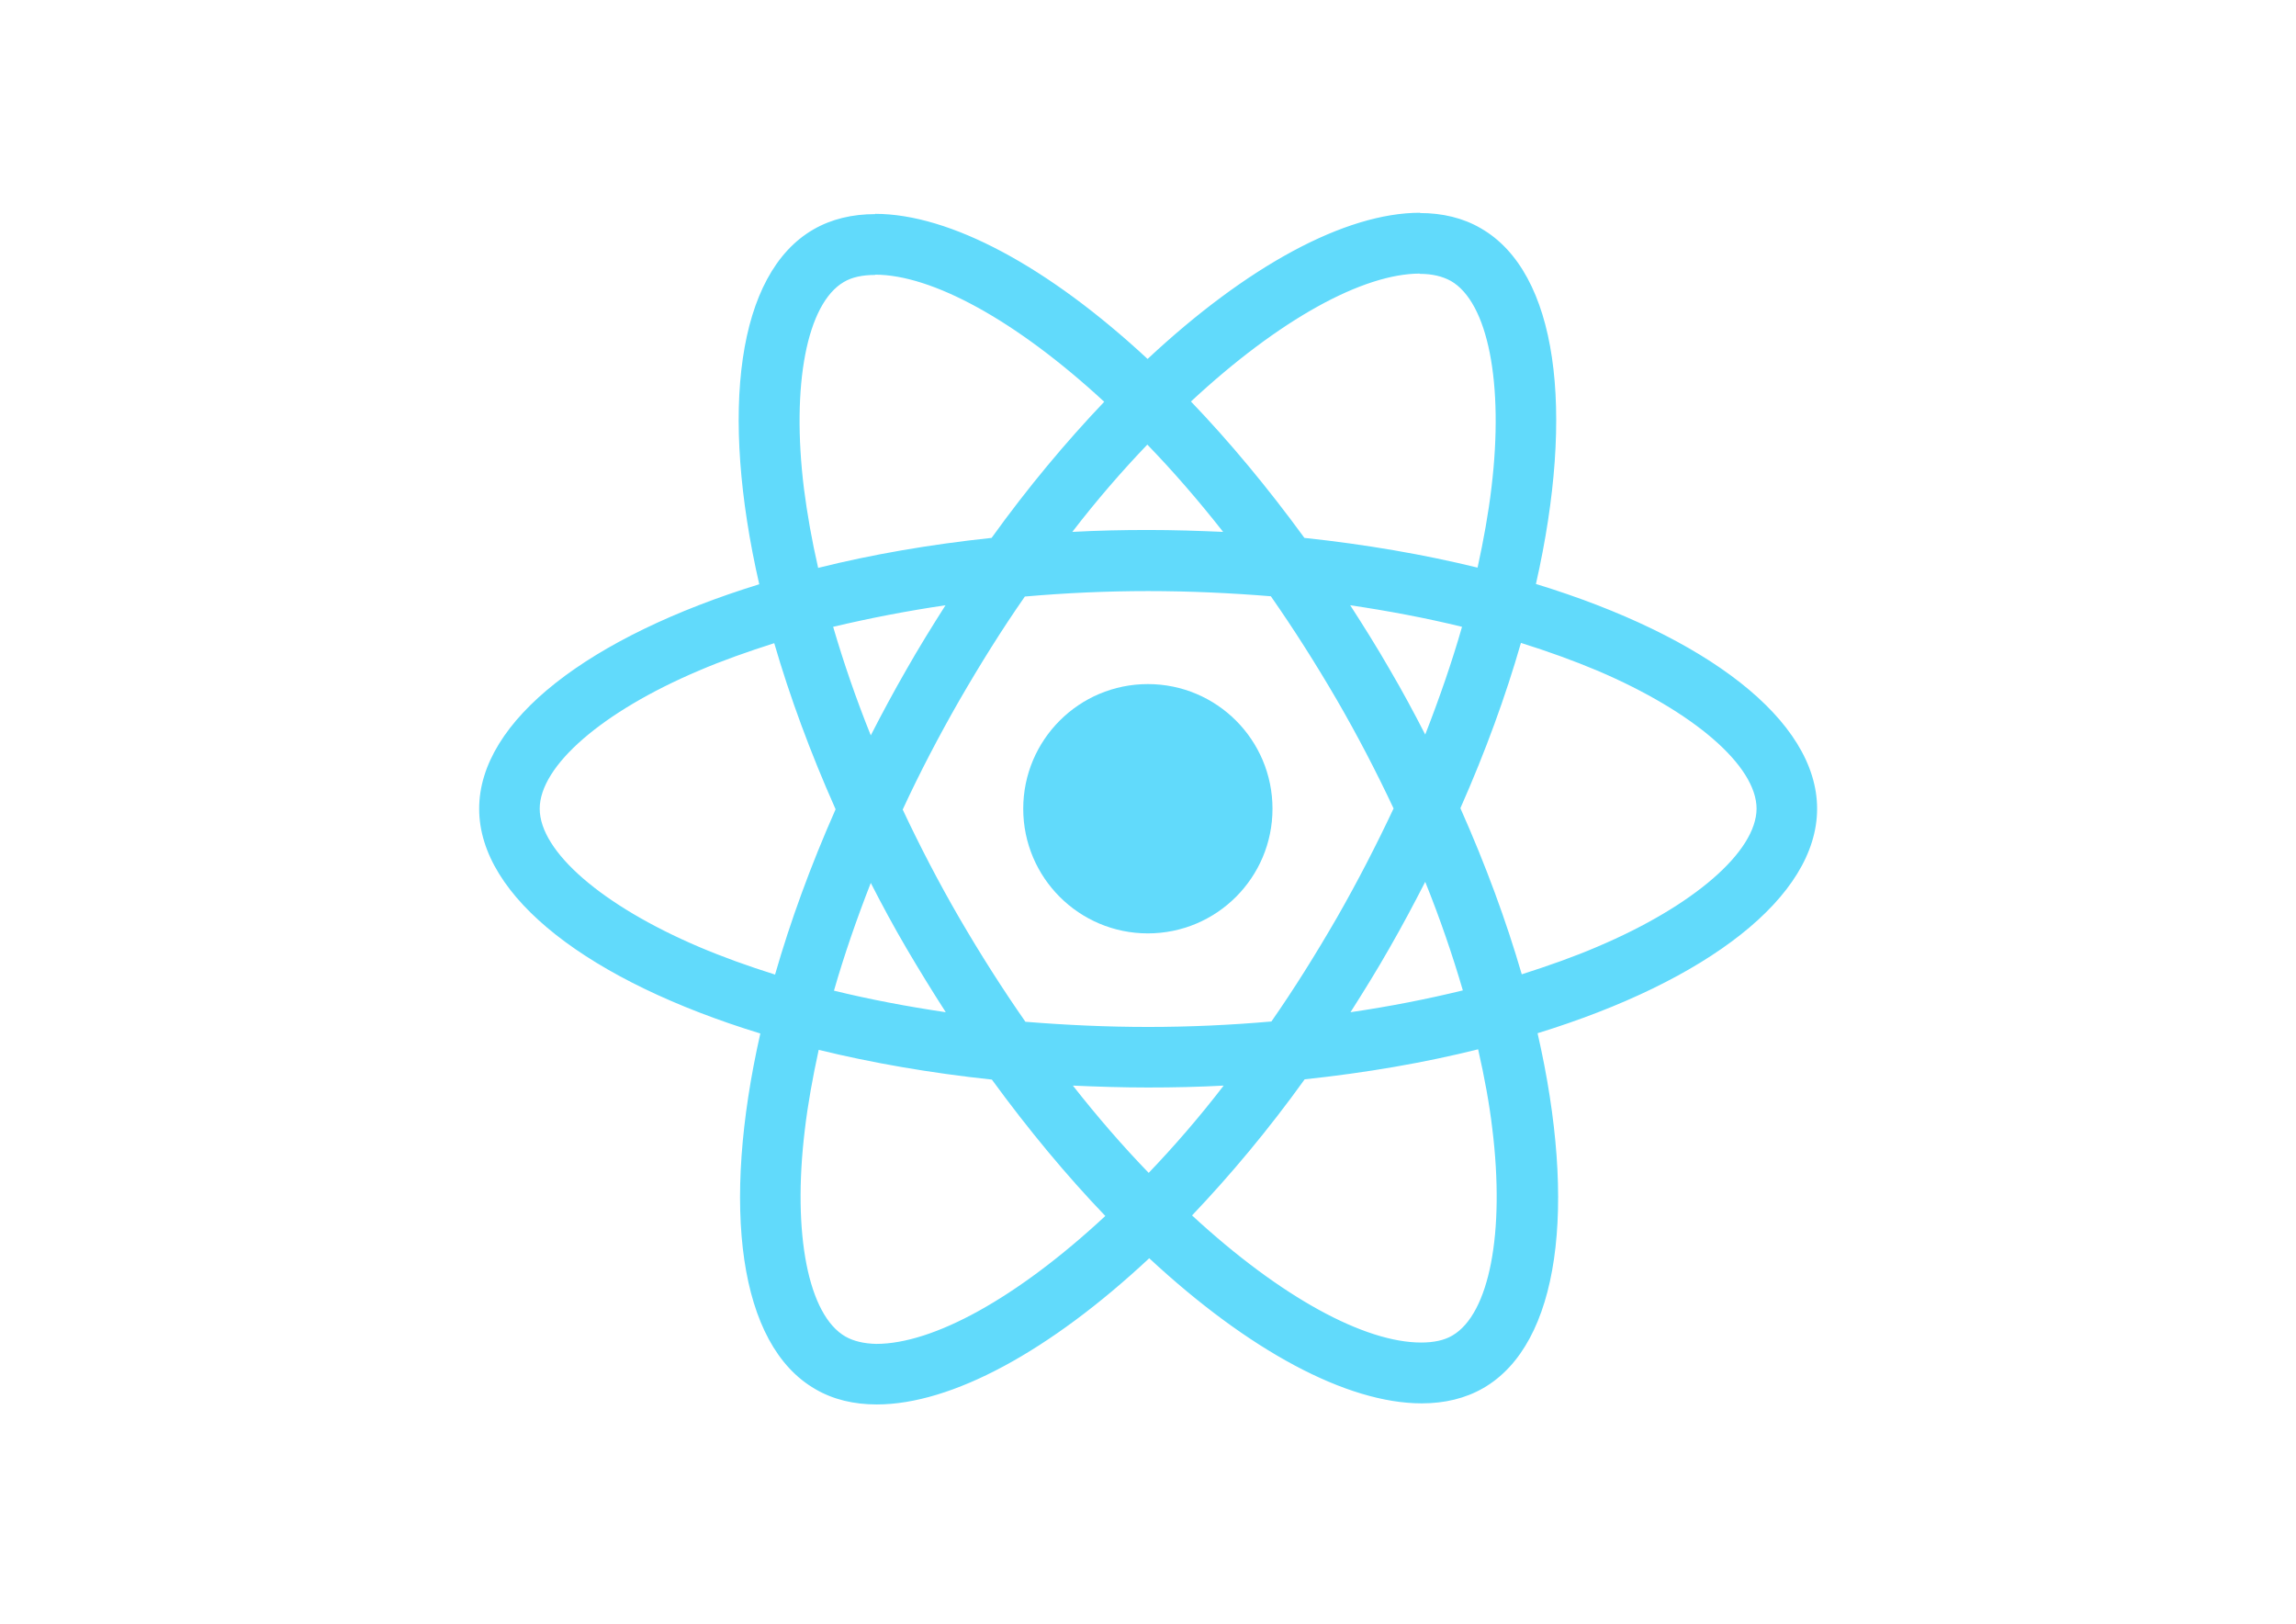
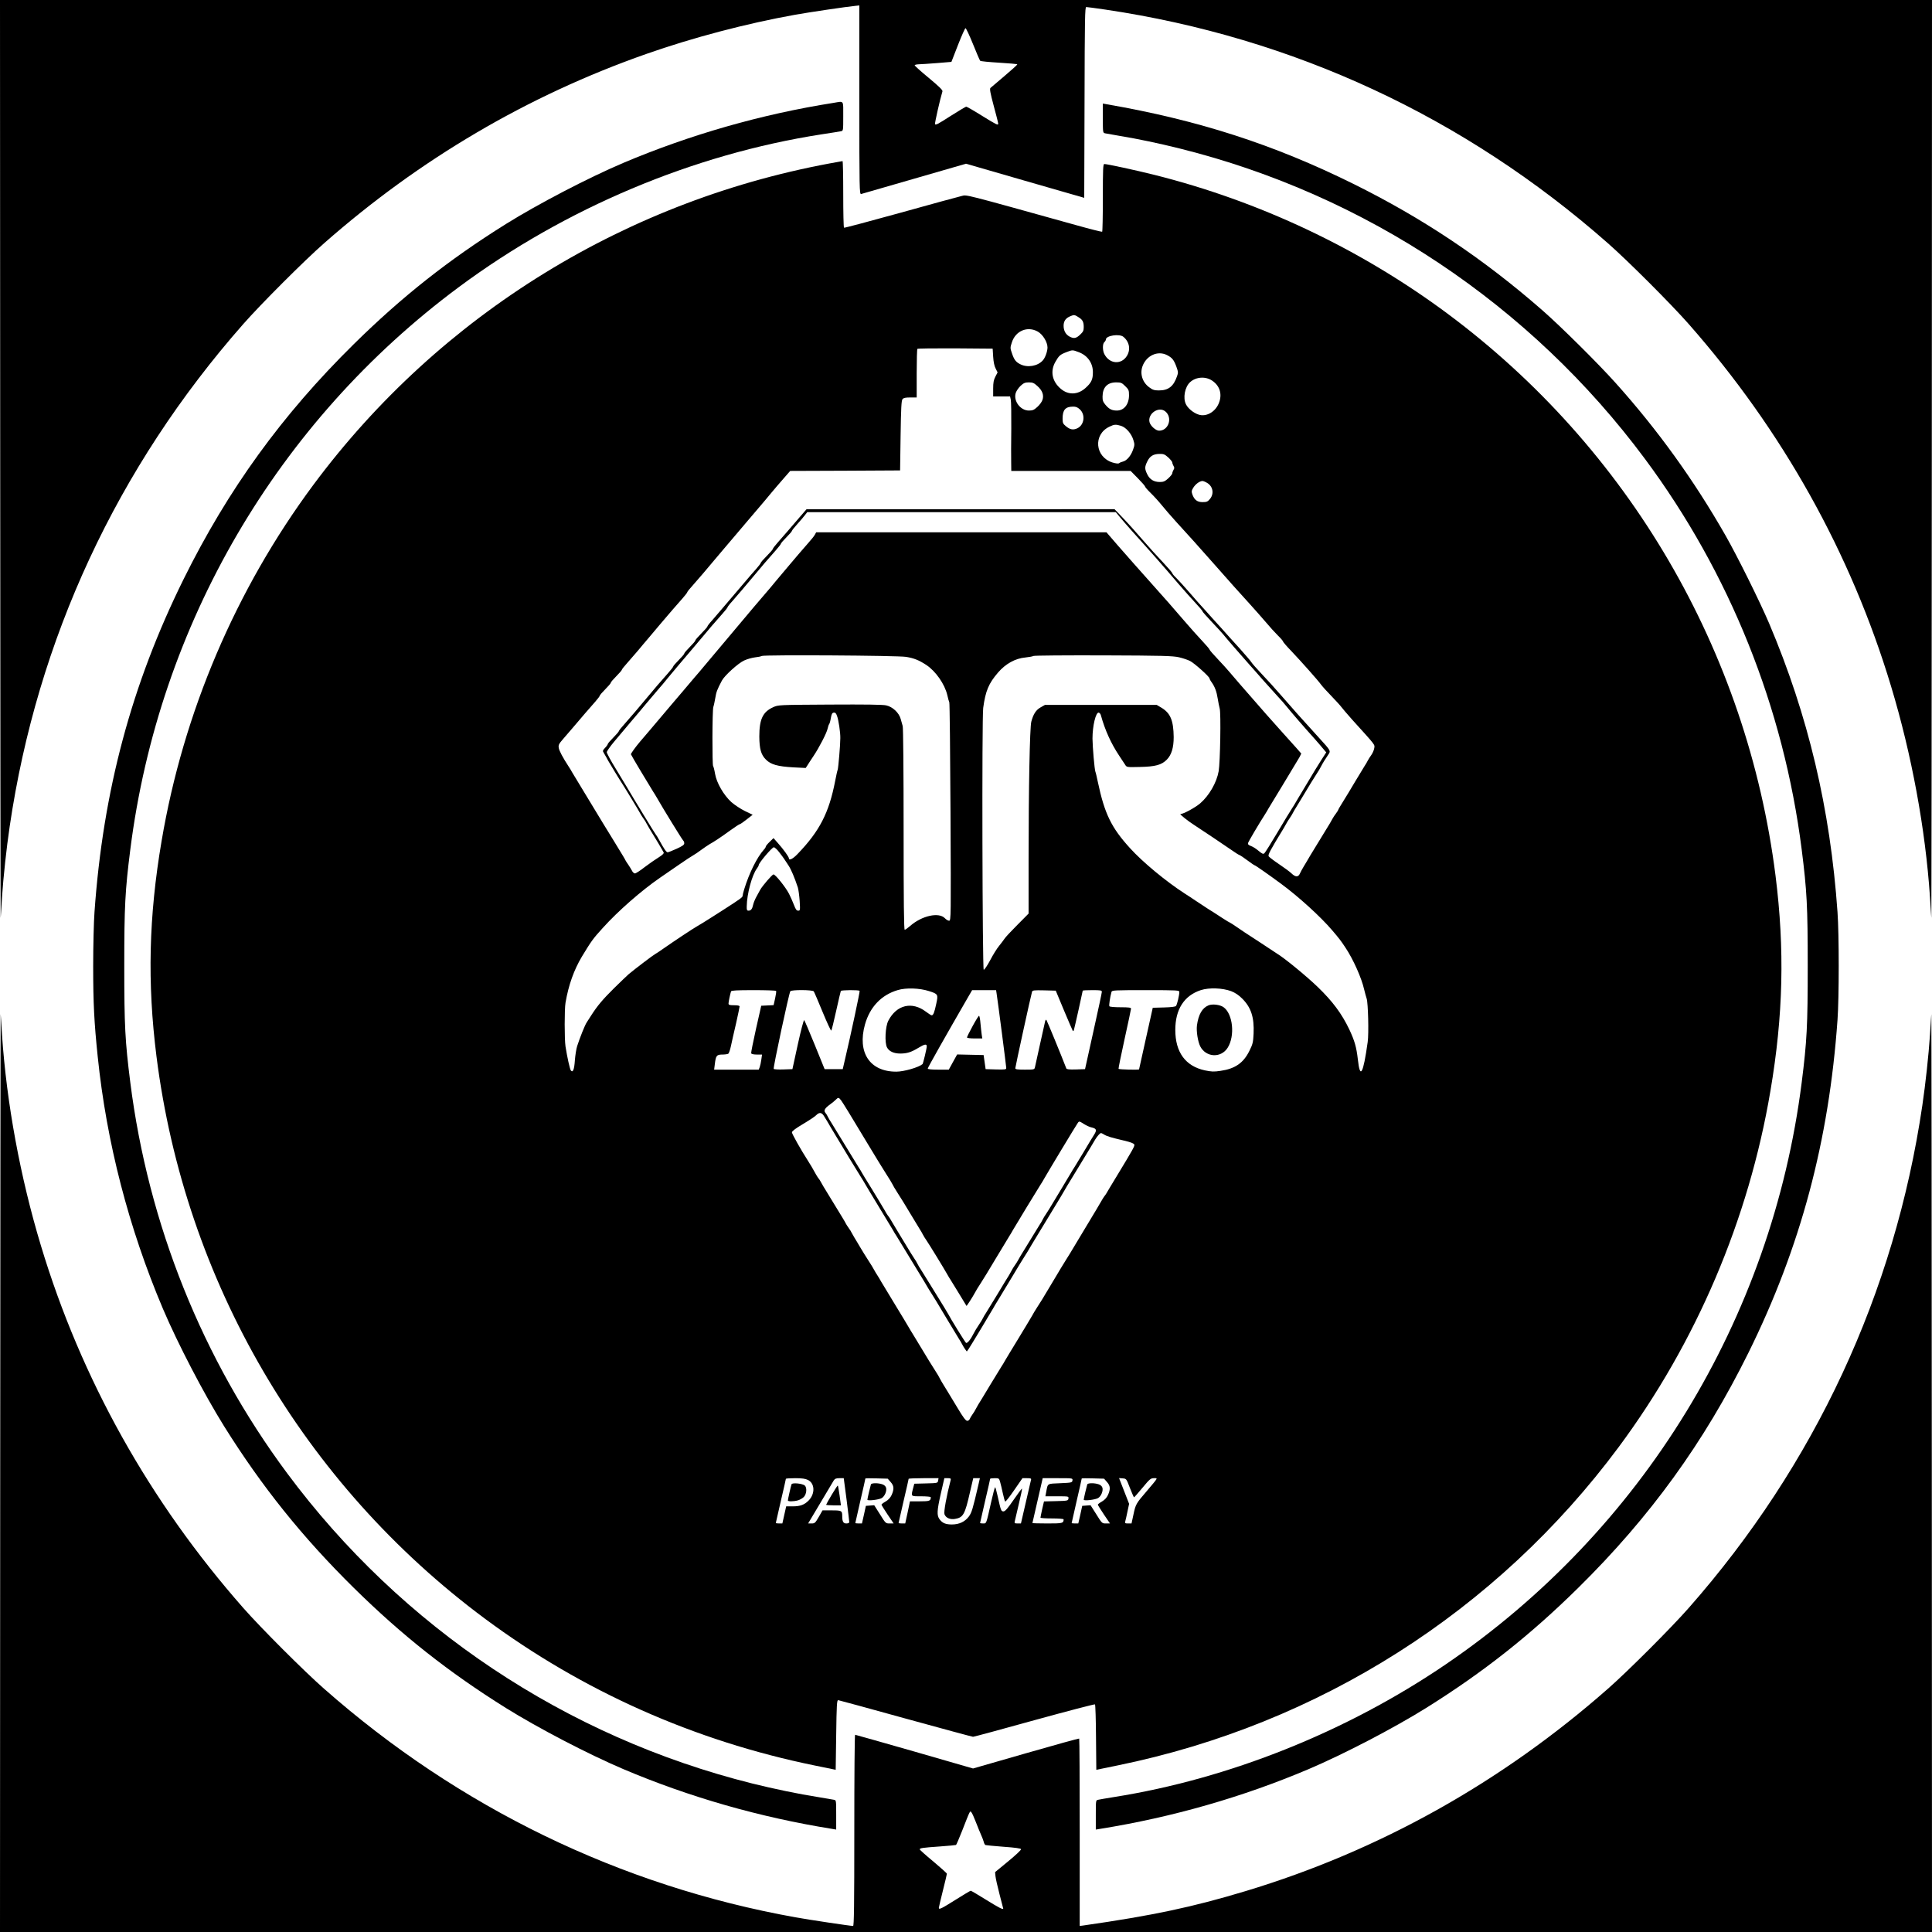
- <svg xmlns="http://www.w3.org/2000/svg" viewBox="0 0 841.9 595.3">
-   <g fill="#61DAFB">
-     <path d="M666.3 296.5c0-32.5-40.7-63.3-103.1-82.4 14.4-63.6 8-114.2-20.2-130.4-6.5-3.8-14.1-5.6-22.4-5.6v22.3c4.6 0 8.3.9 11.4 2.6 13.6 7.8 19.5 37.5 14.9 75.7-1.1 9.4-2.9 19.3-5.1 29.4-19.6-4.8-41-8.5-63.5-10.9-13.5-18.5-27.5-35.3-41.6-50 32.6-30.3 63.2-46.9 84-46.9V78c-27.5 0-63.5 19.6-99.9 53.6-36.4-33.8-72.4-53.2-99.9-53.2v22.3c20.7 0 51.4 16.5 84 46.6-14 14.7-28 31.4-41.3 49.9-22.6 2.4-44 6.1-63.6 11-2.3-10-4-19.7-5.2-29-4.7-38.2 1.1-67.9 14.6-75.8 3-1.8 6.9-2.6 11.5-2.6V78.5c-8.4 0-16 1.8-22.6 5.6-28.1 16.2-34.4 66.7-19.9 130.1-62.2 19.2-102.7 49.9-102.7 82.3 0 32.5 40.7 63.3 103.1 82.4-14.4 63.6-8 114.2 20.2 130.4 6.5 3.8 14.1 5.6 22.5 5.6 27.5 0 63.5-19.6 99.9-53.6 36.4 33.8 72.4 53.2 99.9 53.2 8.4 0 16-1.8 22.6-5.6 28.1-16.2 34.4-66.7 19.9-130.1 62-19.1 102.5-49.9 102.5-82.3zm-130.2-66.7c-3.7 12.9-8.3 26.2-13.5 39.5-4.1-8-8.4-16-13.1-24-4.6-8-9.5-15.8-14.4-23.4 14.2 2.1 27.9 4.7 41 7.9zm-45.8 106.5c-7.8 13.5-15.8 26.3-24.1 38.2-14.9 1.3-30 2-45.2 2-15.1 0-30.2-.7-45-1.9-8.3-11.9-16.4-24.6-24.2-38-7.6-13.1-14.5-26.4-20.8-39.8 6.2-13.4 13.2-26.8 20.7-39.9 7.8-13.5 15.8-26.3 24.1-38.2 14.9-1.3 30-2 45.2-2 15.1 0 30.2.7 45 1.9 8.3 11.9 16.4 24.6 24.2 38 7.6 13.1 14.5 26.4 20.8 39.8-6.3 13.4-13.2 26.8-20.7 39.9zm32.3-13c5.4 13.4 10 26.8 13.8 39.8-13.1 3.2-26.9 5.9-41.2 8 4.9-7.7 9.8-15.6 14.4-23.7 4.6-8 8.9-16.1 13-24.1zM421.2 430c-9.3-9.6-18.6-20.3-27.8-32 9 .4 18.2.7 27.5.7 9.4 0 18.7-.2 27.8-.7-9 11.7-18.3 22.4-27.5 32zm-74.4-58.9c-14.2-2.1-27.9-4.7-41-7.9 3.7-12.9 8.3-26.2 13.5-39.5 4.1 8 8.4 16 13.1 24 4.7 8 9.5 15.8 14.4 23.4zM420.7 163c9.3 9.6 18.6 20.3 27.8 32-9-.4-18.2-.7-27.5-.7-9.4 0-18.7.2-27.8.7 9-11.7 18.3-22.4 27.5-32zm-74 58.9c-4.9 7.7-9.8 15.6-14.4 23.7-4.6 8-8.9 16-13 24-5.4-13.4-10-26.8-13.8-39.8 13.1-3.1 26.9-5.8 41.2-7.9zm-90.5 125.2c-35.4-15.1-58.3-34.9-58.3-50.6 0-15.7 22.9-35.6 58.3-50.6 8.6-3.7 18-7 27.7-10.1 5.7 19.6 13.2 40 22.5 60.9-9.2 20.8-16.6 41.1-22.2 60.6-9.9-3.1-19.3-6.5-28-10.2zM310 490c-13.6-7.8-19.5-37.5-14.9-75.7 1.1-9.4 2.9-19.3 5.1-29.4 19.6 4.8 41 8.5 63.5 10.9 13.5 18.5 27.5 35.3 41.6 50-32.6 30.3-63.2 46.9-84 46.9-4.5-.1-8.3-1-11.3-2.7zm237.2-76.2c4.7 38.2-1.1 67.9-14.6 75.8-3 1.8-6.9 2.6-11.5 2.6-20.7 0-51.4-16.5-84-46.6 14-14.7 28-31.4 41.3-49.9 22.6-2.4 44-6.1 63.6-11 2.3 10.1 4.1 19.8 5.2 29.1zm38.5-66.7c-8.6 3.7-18 7-27.7 10.1-5.7-19.6-13.2-40-22.5-60.9 9.2-20.8 16.6-41.1 22.2-60.6 9.9 3.1 19.3 6.5 28.1 10.2 35.4 15.1 58.3 34.9 58.3 50.6-.1 15.7-23 35.6-58.4 50.6zM320.8 78.4z" />
-     <circle cx="420.9" cy="296.5" r="45.7" />
-     <path d="M520.5 78.1z" />
+ <svg xmlns="http://www.w3.org/2000/svg" version="1.0" width="1920pt" height="1920pt" viewBox="0 0 1920 1920" preserveAspectRatio="xMidYMid meet">
+   <g transform="translate(0,1920) scale(0.1,-0.1)" fill="#000000" stroke="none">
+     <path d="M2 14618 c1 -2521 3 -4563 5 -4538 1 25 7 117 13 205 14 205 44 484 76 700 274 1864 1068 3571 2322 4995 175 199 603 627 802 802 951 837 2024 1468 3203 1882 461 162 995 303 1482 390 129 23 510 80 598 88 l37 4 0 -939 c0 -890 1 -939 18 -935 9 3 248 72 530 153 l512 148 588 -170 587 -169 3 948 c2 842 4 948 17 948 9 0 93 -11 188 -25 1871 -277 3572 -1068 4997 -2323 199 -175 627 -603 802 -802 932 -1059 1612 -2275 2012 -3603 205 -680 340 -1413 386 -2092 6 -88 12 -180 13 -205 2 -25 4 2017 5 4538 l2 4582 -9600 0 -9600 0 2 -4582z m9667 4145 c35 -87 67 -162 72 -167 4 -5 89 -13 188 -19 100 -6 181 -13 181 -17 0 -4 -57 -56 -127 -115 -71 -60 -133 -113 -140 -119 -9 -9 -2 -49 32 -176 25 -91 45 -171 45 -179 0 -19 -15 -12 -170 84 -75 47 -142 85 -148 85 -5 0 -77 -43 -159 -95 -124 -80 -148 -92 -151 -77 -2 15 49 242 74 324 4 12 -33 48 -135 133 -78 64 -141 121 -141 126 0 5 17 9 38 10 20 0 102 6 182 12 l145 12 65 167 c36 92 70 168 75 168 6 0 39 -71 74 -157z" />
+     <path d="M8285 18178 c-718 -113 -1429 -317 -2091 -597 -350 -149 -845 -407 -1166 -607 -568 -355 -1032 -721 -1512 -1194 -715 -705 -1250 -1444 -1691 -2335 -518 -1047 -801 -2105 -886 -3310 -7 -93 -13 -334 -13 -535 0 -375 10 -561 45 -900 88 -854 308 -1703 648 -2506 149 -350 407 -845 607 -1166 376 -602 779 -1104 1290 -1608 480 -473 944 -839 1512 -1194 321 -200 816 -458 1166 -607 658 -279 1357 -479 2074 -594 l42 -7 0 146 c0 143 0 146 -22 150 -13 3 -84 15 -158 27 -188 29 -442 82 -655 135 -1850 462 -3485 1553 -4622 3084 -843 1135 -1379 2472 -1558 3882 -52 412 -60 563 -60 1158 0 595 8 746 60 1158 283 2234 1460 4249 3265 5589 1056 784 2328 1320 3605 1518 94 14 180 28 193 31 22 4 22 7 22 149 0 164 10 150 -95 133z" />
+     <path d="M10960 18026 c0 -143 0 -146 23 -151 12 -2 78 -14 147 -26 177 -29 386 -73 595 -125 1849 -461 3485 -1553 4622 -3084 843 -1135 1379 -2472 1558 -3882 52 -412 60 -563 60 -1158 0 -595 -8 -746 -60 -1158 -298 -2350 -1586 -4455 -3540 -5784 -984 -669 -2151 -1136 -3295 -1317 -74 -12 -145 -24 -157 -27 -23 -4 -23 -7 -23 -150 l0 -146 43 7 c716 115 1415 315 2073 594 350 149 845 407 1166 607 568 355 1032 721 1512 1194 715 705 1250 1444 1691 2335 518 1047 801 2105 886 3310 16 219 16 851 0 1070 -72 1029 -292 1956 -680 2871 -95 222 -315 666 -435 876 -313 548 -672 1046 -1091 1513 -170 190 -549 566 -729 723 -586 512 -1187 914 -1881 1257 -789 390 -1536 631 -2447 789 l-38 7 0 -145z" />
+     <path d="M8340 17593 c-2097 -365 -3964 -1513 -5227 -3213 -770 -1038 -1291 -2260 -1507 -3537 -128 -752 -143 -1410 -51 -2141 283 -2234 1460 -4249 3265 -5589 969 -719 2081 -1214 3275 -1458 l210 -43 5 347 c4 299 7 346 20 345 8 -1 310 -83 670 -183 360 -99 662 -181 670 -181 9 0 283 74 610 165 327 90 598 161 602 157 4 -4 9 -152 10 -329 l3 -321 210 43 c2003 409 3768 1530 4982 3165 770 1038 1291 2260 1507 3537 128 752 143 1410 51 2141 -283 2234 -1460 4249 -3265 5589 -867 643 -1866 1115 -2915 1377 -180 45 -463 106 -490 106 -13 0 -15 -48 -15 -334 0 -184 -3 -337 -7 -339 -5 -2 -118 26 -253 64 -1150 320 -1088 304 -1144 291 -28 -6 -301 -81 -606 -166 -305 -84 -558 -152 -562 -149 -5 2 -8 152 -8 334 0 181 -3 328 -7 328 -5 -1 -19 -4 -33 -6z m2376 -1544 c43 -26 54 -47 54 -100 0 -35 -6 -47 -36 -75 -39 -37 -61 -41 -103 -20 -40 21 -61 59 -61 109 0 47 22 77 70 96 35 14 39 13 76 -10z m-403 -144 c51 -29 97 -105 97 -159 -1 -40 -23 -102 -47 -128 -51 -57 -152 -74 -223 -38 -46 23 -62 45 -85 114 -16 45 -16 53 0 101 36 117 155 167 258 110z m852 -53 c59 -49 73 -126 34 -189 -56 -90 -173 -81 -224 18 -19 37 -19 103 0 119 8 7 15 19 15 26 0 39 136 60 175 26z m-1295 -197 c3 -52 12 -94 25 -118 l19 -38 -22 -42 c-17 -33 -22 -59 -22 -119 l0 -78 84 0 84 0 7 -32 c4 -17 6 -146 5 -287 -2 -141 -2 -293 -1 -338 l1 -83 593 0 593 0 72 -73 c39 -40 72 -77 72 -83 0 -5 25 -34 56 -64 31 -30 80 -84 109 -120 29 -36 93 -110 143 -165 50 -55 130 -143 177 -195 47 -52 137 -153 200 -225 140 -159 259 -293 362 -405 43 -47 110 -124 150 -170 39 -47 94 -107 122 -135 28 -27 51 -54 51 -59 0 -5 37 -49 83 -96 103 -109 265 -291 295 -333 13 -18 60 -70 106 -117 45 -47 89 -95 97 -107 8 -11 56 -68 107 -125 239 -264 225 -246 219 -284 -3 -20 -17 -50 -29 -67 -13 -18 -29 -43 -36 -57 -7 -14 -20 -37 -30 -51 -9 -15 -50 -82 -91 -150 -40 -68 -95 -159 -122 -202 -27 -43 -49 -80 -49 -84 0 -3 -10 -20 -23 -37 -13 -17 -27 -38 -31 -46 -9 -18 -29 -53 -126 -210 -98 -160 -117 -191 -130 -215 -6 -11 -22 -38 -36 -60 -13 -22 -30 -52 -36 -67 -16 -36 -44 -36 -83 2 -16 16 -72 57 -124 92 -52 35 -98 70 -103 78 -9 14 13 57 149 279 12 20 25 43 29 51 4 8 17 29 28 45 12 17 27 41 34 55 7 14 20 37 30 52 9 14 50 82 91 150 40 67 85 141 100 163 37 57 49 77 63 105 14 28 41 70 70 113 24 35 23 37 -94 165 -193 212 -256 283 -368 412 -63 73 -155 174 -204 225 -49 52 -94 103 -100 114 -6 11 -57 70 -113 133 -57 62 -142 157 -190 211 -49 53 -120 132 -158 175 -39 42 -110 122 -157 177 -48 55 -105 118 -127 140 -23 21 -41 44 -41 49 0 5 -42 54 -92 107 -51 53 -140 152 -198 219 -58 67 -145 165 -194 216 l-90 94 -1530 -1 -1531 0 -65 -75 c-36 -41 -91 -105 -122 -142 -32 -37 -78 -90 -103 -118 -25 -28 -45 -55 -45 -60 0 -5 -27 -36 -60 -69 -33 -33 -60 -64 -60 -69 0 -5 -21 -33 -47 -62 -27 -30 -73 -83 -103 -119 -30 -36 -82 -97 -115 -135 -33 -38 -85 -99 -115 -135 -30 -36 -76 -89 -102 -119 -27 -29 -48 -57 -48 -62 0 -5 -27 -36 -60 -69 -33 -33 -60 -64 -60 -70 0 -6 -25 -35 -55 -65 -30 -30 -55 -59 -55 -65 0 -6 -25 -35 -55 -65 -30 -30 -55 -59 -55 -64 0 -5 -24 -35 -52 -67 -29 -32 -77 -87 -106 -121 -29 -35 -79 -94 -112 -133 -33 -38 -83 -98 -112 -133 -29 -34 -77 -89 -105 -121 -29 -32 -53 -62 -53 -67 0 -5 -25 -34 -55 -64 -30 -30 -55 -59 -55 -64 0 -5 -12 -23 -27 -38 -23 -24 -25 -32 -15 -46 6 -9 18 -30 27 -47 8 -16 26 -48 40 -70 14 -22 34 -56 45 -75 11 -19 28 -47 38 -62 46 -70 208 -336 218 -358 4 -8 17 -28 29 -45 12 -16 25 -37 28 -45 4 -8 17 -31 29 -51 49 -78 139 -230 144 -242 3 -9 -16 -26 -51 -48 -31 -19 -93 -62 -138 -96 -44 -35 -88 -63 -97 -63 -9 0 -23 12 -30 28 -8 15 -24 41 -35 57 -12 17 -25 37 -29 45 -8 17 -19 35 -126 210 -41 67 -82 134 -91 148 -40 66 -61 101 -174 287 -66 108 -128 211 -138 228 -10 18 -25 44 -35 58 -57 87 -95 158 -99 186 -5 28 1 40 38 83 24 27 69 79 99 115 83 98 174 204 225 261 25 28 45 55 45 60 0 5 25 34 55 64 30 30 55 59 55 65 0 6 25 35 55 65 30 30 55 59 55 64 0 5 24 35 53 67 28 32 76 87 105 121 29 35 79 95 112 133 33 39 83 98 112 133 77 91 171 200 223 258 25 28 45 55 45 59 0 5 24 34 53 66 28 32 76 87 105 121 29 35 79 95 112 133 33 39 82 97 110 130 28 33 76 90 108 127 31 37 84 99 117 138 33 39 85 100 115 135 30 35 80 94 110 131 30 36 86 102 124 145 l69 79 546 2 546 3 5 346 c4 273 8 349 19 362 10 13 30 17 77 17 l64 0 0 238 c0 131 3 242 7 245 4 4 173 6 377 5 l371 -3 5 -80z m851 45 c88 -33 141 -109 140 -201 0 -71 -16 -104 -76 -157 -76 -67 -170 -69 -244 -5 -86 73 -106 175 -52 268 35 61 46 71 108 95 61 24 62 24 124 0z m877 -29 c50 -26 67 -46 92 -113 19 -52 20 -62 8 -95 -35 -103 -86 -143 -181 -143 -44 0 -62 5 -96 31 -68 49 -95 136 -66 212 40 105 151 155 243 108z m450 -255 c78 -53 101 -140 62 -229 -37 -84 -125 -132 -199 -107 -50 16 -105 61 -125 102 -32 63 -11 173 41 220 59 54 155 60 221 14z m-1739 -52 c50 -44 67 -91 51 -138 -6 -19 -29 -51 -51 -70 -33 -30 -46 -36 -84 -36 -86 0 -157 98 -130 177 7 20 29 52 49 70 29 27 44 33 81 33 38 0 51 -6 84 -36z m873 -1 c35 -34 38 -42 38 -91 0 -90 -49 -152 -121 -152 -49 0 -77 14 -113 57 -24 29 -30 44 -29 82 1 91 47 140 133 141 49 0 58 -3 92 -37z m-452 -230 c59 -53 46 -156 -23 -189 -42 -20 -74 -14 -116 22 -27 22 -31 32 -31 74 0 86 27 118 102 119 28 1 46 -6 68 -26z m850 -21 c76 -61 34 -192 -61 -192 -33 0 -85 47 -95 84 -21 84 90 161 156 108z m-439 -144 c50 -16 104 -78 123 -143 13 -41 12 -51 -5 -97 -21 -59 -62 -106 -99 -115 -14 -3 -31 -10 -38 -16 -8 -6 -30 -4 -67 7 -173 55 -193 277 -31 355 49 24 64 25 117 9z m469 -314 c22 -20 40 -43 40 -50 0 -8 6 -23 12 -34 10 -16 10 -24 0 -40 -6 -11 -12 -26 -12 -34 0 -7 -18 -30 -40 -50 -33 -30 -48 -36 -84 -36 -59 0 -100 25 -125 77 -26 54 -26 72 0 126 26 54 60 75 121 76 42 1 53 -4 88 -35z m388 -254 c57 -35 69 -108 26 -159 -22 -27 -33 -31 -73 -31 -53 0 -82 22 -102 78 -9 27 -8 37 11 67 22 35 62 64 90 65 8 0 30 -9 48 -20z m-871 -336 c21 -26 73 -85 115 -133 210 -233 323 -362 463 -526 61 -70 140 -160 178 -200 37 -39 67 -75 67 -80 0 -5 42 -52 93 -106 50 -53 101 -108 112 -122 25 -32 181 -212 257 -297 32 -36 93 -104 135 -153 43 -48 108 -120 144 -160 37 -39 82 -91 100 -114 35 -44 173 -204 269 -310 30 -34 70 -80 87 -101 l33 -39 -51 -79 c-28 -43 -85 -137 -127 -208 -42 -71 -87 -145 -99 -165 -12 -20 -26 -43 -30 -51 -4 -8 -20 -33 -34 -55 -15 -22 -79 -128 -143 -236 -64 -108 -123 -202 -131 -209 -12 -10 -22 -5 -57 24 -23 20 -57 42 -75 48 -25 9 -33 17 -30 30 4 15 116 205 169 286 10 15 25 41 35 59 10 17 79 131 153 252 74 122 143 237 154 256 l18 36 -48 55 c-27 30 -87 97 -134 149 -47 52 -121 135 -165 185 -44 51 -100 115 -125 143 -70 79 -216 248 -247 285 -15 19 -65 73 -110 121 -46 48 -83 91 -83 96 0 5 -33 43 -72 85 -40 42 -122 134 -183 205 -112 131 -182 210 -325 370 -129 144 -207 233 -330 373 l-114 132 -1443 0 -1442 0 -12 -22 c-6 -13 -35 -49 -63 -80 -28 -32 -75 -86 -104 -120 -29 -35 -78 -93 -110 -130 -31 -37 -82 -97 -112 -133 -30 -37 -77 -93 -105 -125 -27 -32 -78 -91 -112 -131 -34 -41 -143 -171 -243 -289 -100 -118 -209 -248 -243 -289 -34 -41 -82 -98 -107 -126 -25 -29 -74 -87 -110 -130 -36 -42 -87 -103 -115 -135 -27 -32 -77 -91 -110 -130 -33 -39 -82 -98 -110 -130 -27 -32 -70 -82 -94 -110 -45 -53 -91 -117 -91 -126 0 -6 187 -318 222 -373 10 -14 25 -40 35 -57 56 -99 256 -425 264 -429 5 -4 9 -15 9 -26 0 -15 -19 -28 -76 -54 -42 -19 -82 -35 -89 -35 -13 0 -36 34 -83 120 -13 25 -30 52 -37 60 -10 12 -210 340 -290 476 -11 18 -59 98 -107 177 -49 79 -88 152 -88 162 0 9 33 56 73 104 39 47 114 135 165 196 52 60 121 143 155 184 34 41 85 100 112 132 28 31 73 85 100 119 28 33 76 91 107 128 32 37 80 94 108 127 28 33 77 92 110 130 33 39 83 98 112 133 29 34 77 89 106 121 28 32 52 61 52 66 0 4 21 32 48 61 26 30 71 82 100 116 29 35 79 95 112 133 33 39 83 98 112 133 29 34 77 89 106 121 28 32 52 62 52 67 0 5 25 34 55 64 30 30 55 59 55 64 0 5 24 35 53 67 28 31 62 71 75 88 l24 31 1533 0 1534 0 38 -46z m-2122 -1392 c79 -13 128 -33 200 -80 94 -62 183 -190 209 -299 7 -34 17 -66 20 -72 4 -5 9 -496 12 -1090 5 -1054 5 -1081 -14 -1081 -10 0 -29 11 -41 24 -60 64 -230 26 -346 -76 -24 -21 -48 -38 -54 -38 -8 0 -11 280 -11 997 0 590 -4 1009 -9 1027 -5 17 -14 49 -20 71 -17 62 -80 121 -144 135 -36 8 -206 10 -562 8 -509 -3 -510 -3 -561 -26 -104 -47 -138 -120 -138 -292 1 -123 17 -181 66 -229 49 -49 115 -68 274 -77 l121 -6 19 29 c10 17 37 57 58 89 56 83 133 232 141 274 4 19 11 40 16 45 4 6 12 33 16 60 7 39 13 51 29 53 15 2 23 -6 32 -32 16 -42 34 -165 33 -221 0 -69 -20 -297 -26 -314 -4 -9 -15 -59 -25 -111 -61 -317 -155 -500 -374 -727 -46 -49 -86 -68 -86 -43 0 15 -56 92 -109 151 l-44 50 -39 -38 c-21 -20 -38 -41 -38 -47 0 -5 -8 -19 -19 -30 -68 -76 -146 -233 -195 -393 -9 -28 -16 -58 -16 -66 0 -14 -25 -32 -187 -136 -40 -25 -93 -59 -119 -76 -66 -42 -114 -72 -146 -90 -40 -22 -241 -156 -328 -217 -41 -29 -81 -56 -90 -60 -14 -6 -205 -151 -263 -200 -15 -13 -80 -75 -145 -139 -113 -112 -165 -174 -226 -269 -16 -25 -36 -56 -45 -70 -18 -26 -67 -149 -95 -235 -9 -27 -19 -92 -23 -143 -6 -92 -20 -125 -40 -100 -10 13 -36 131 -53 238 -11 72 -11 371 0 435 30 176 84 326 162 457 97 160 110 178 210 288 150 166 380 368 567 497 42 29 127 87 189 130 62 43 126 85 141 93 15 8 52 33 81 55 29 21 66 46 81 55 44 24 112 69 207 138 47 34 90 62 95 62 5 0 35 21 68 47 l59 46 -77 37 c-43 21 -103 61 -135 89 -76 69 -147 191 -162 282 -6 37 -15 71 -19 75 -10 11 -9 552 2 588 6 17 14 59 20 92 9 57 18 81 65 170 26 50 163 174 221 200 30 14 77 27 107 31 29 3 60 9 68 14 23 13 1351 5 1435 -9z m2712 -4 c39 -9 89 -26 110 -37 42 -21 193 -156 193 -173 0 -5 10 -24 23 -41 30 -43 48 -90 59 -162 5 -33 14 -76 19 -95 14 -47 5 -536 -10 -624 -20 -114 -95 -243 -184 -320 -51 -43 -167 -106 -196 -106 -12 0 80 -73 131 -105 37 -23 356 -237 395 -265 24 -17 51 -34 60 -37 10 -4 47 -28 82 -55 35 -26 67 -48 71 -48 6 0 134 -89 260 -182 173 -127 394 -328 508 -462 72 -84 87 -104 134 -175 76 -114 159 -300 184 -411 9 -36 20 -78 26 -95 14 -42 22 -346 10 -430 -45 -322 -76 -375 -98 -172 -14 122 -32 184 -85 297 -75 157 -166 279 -313 421 -112 108 -331 288 -408 334 -9 6 -81 53 -159 105 -79 52 -152 100 -161 105 -9 6 -44 29 -78 53 -33 23 -63 42 -65 42 -3 0 -38 21 -78 47 -39 26 -103 67 -142 91 -38 25 -94 61 -123 81 -29 20 -78 52 -108 71 -186 120 -419 313 -543 450 -187 205 -254 343 -321 660 -10 47 -20 92 -24 100 -9 23 -28 245 -29 330 0 127 33 263 62 258 9 -2 19 -14 22 -28 40 -145 101 -280 182 -401 23 -35 49 -74 58 -88 16 -26 16 -26 145 -23 156 3 218 20 270 73 47 48 68 120 68 224 -2 165 -32 238 -122 292 l-47 28 -555 0 -555 0 -44 -25 c-46 -26 -72 -67 -92 -142 -15 -55 -27 -661 -27 -1370 l0 -537 -112 -113 c-62 -62 -120 -124 -128 -138 -9 -14 -33 -45 -53 -70 -21 -25 -61 -89 -89 -143 -29 -54 -57 -96 -64 -94 -13 4 -19 2504 -5 2602 23 169 54 243 148 352 75 87 171 140 271 149 36 4 72 10 80 15 8 5 321 7 695 6 588 -2 690 -5 752 -19z m-3972 -1939 c22 -29 45 -59 50 -68 6 -9 24 -37 41 -62 27 -41 60 -120 93 -219 6 -19 14 -79 18 -132 6 -95 5 -98 -15 -98 -16 0 -25 13 -41 55 -11 30 -34 81 -50 113 -34 66 -135 192 -154 192 -13 0 -111 -114 -133 -154 -6 -12 -22 -41 -36 -66 -14 -25 -29 -61 -33 -80 -9 -43 -22 -60 -46 -60 -16 0 -19 7 -18 43 2 125 52 310 101 376 10 13 18 28 18 33 0 22 132 177 150 178 9 0 34 -23 55 -51z m1486 -1378 c92 -29 94 -33 73 -128 -18 -85 -29 -113 -45 -113 -6 0 -31 16 -56 35 -139 106 -293 70 -375 -89 -30 -57 -38 -218 -13 -265 20 -39 67 -61 132 -61 65 0 108 13 177 55 66 40 86 43 86 16 0 -19 -36 -171 -42 -176 -37 -32 -184 -75 -260 -75 -264 -1 -390 190 -312 469 49 174 163 294 327 342 80 24 215 20 308 -10z m3004 -1 c41 -16 75 -39 110 -74 89 -89 120 -187 113 -348 -4 -88 -9 -106 -42 -172 -59 -120 -142 -177 -286 -198 -66 -10 -90 -9 -157 5 -192 42 -293 180 -293 402 0 204 88 341 253 395 83 27 215 22 302 -10z m-4522 2 c3 -4 -2 -37 -10 -74 l-15 -67 -61 -3 -62 -3 -52 -230 c-28 -126 -50 -236 -48 -242 3 -8 24 -13 56 -13 l52 0 -7 -50 c-4 -28 -11 -62 -16 -75 l-10 -25 -221 0 -222 0 7 56 c10 83 18 94 74 94 26 0 52 4 59 8 7 4 19 39 27 77 8 39 31 140 51 225 19 85 35 161 35 168 0 8 -18 12 -55 12 -46 0 -55 3 -55 18 0 17 17 96 25 120 3 9 57 12 224 12 121 0 222 -3 224 -8z m374 -4 c5 -7 45 -100 88 -205 44 -106 82 -189 86 -185 4 4 26 92 49 197 23 104 44 193 46 197 7 10 181 11 187 1 4 -7 -91 -451 -146 -683 l-22 -95 -90 0 -90 0 -97 239 c-54 132 -101 243 -106 248 -5 5 -33 -103 -63 -239 l-54 -248 -89 -3 c-49 -2 -93 1 -97 5 -8 8 151 749 165 772 10 16 221 15 233 -1z m1817 -20 c12 -76 96 -725 96 -741 0 -16 -10 -17 -102 -15 l-103 3 -10 70 -10 70 -132 3 -131 3 -42 -76 -41 -75 -105 0 c-71 0 -104 4 -104 11 0 10 179 326 402 712 l39 67 119 0 119 0 5 -32z m670 -170 c46 -109 85 -200 88 -204 4 -3 9 3 11 13 7 23 87 381 87 388 0 3 43 5 95 5 84 0 95 -2 95 -17 0 -10 -38 -187 -84 -393 l-83 -375 -90 -3 c-67 -2 -92 1 -96 10 -52 135 -192 475 -198 482 -4 5 -10 -2 -13 -15 -3 -13 -26 -116 -51 -229 -25 -113 -47 -215 -50 -227 -5 -22 -10 -23 -100 -23 -75 0 -95 3 -95 14 0 14 155 724 166 759 5 16 18 17 121 15 l115 -3 82 -197z m1146 183 c0 -30 -22 -125 -33 -138 -6 -8 -47 -13 -120 -15 l-111 -3 -68 -305 c-37 -168 -68 -306 -68 -307 0 -7 -199 -2 -204 5 -2 4 25 137 60 296 35 159 64 295 64 302 0 11 -23 14 -104 14 -60 0 -107 4 -111 10 -6 9 7 92 21 143 5 16 30 17 340 17 323 0 334 -1 334 -19z m-3360 -1078 c22 -31 86 -135 271 -443 68 -113 147 -242 176 -287 30 -46 57 -91 61 -100 4 -10 27 -49 52 -88 25 -38 82 -130 125 -203 44 -73 88 -145 97 -160 10 -15 23 -38 30 -52 7 -14 22 -38 34 -55 22 -31 176 -282 207 -338 10 -18 25 -44 35 -58 9 -15 48 -78 86 -140 38 -63 70 -115 71 -117 2 -3 63 92 82 128 15 28 27 48 64 105 15 22 80 129 145 238 66 109 127 211 136 225 10 15 25 41 35 59 20 36 248 410 275 452 10 14 25 40 35 58 32 57 321 537 335 555 12 17 16 16 58 -11 25 -16 60 -32 77 -35 51 -12 56 -26 24 -76 -16 -25 -62 -101 -102 -169 -41 -68 -82 -135 -91 -150 -10 -14 -25 -40 -35 -57 -10 -18 -60 -101 -111 -185 -51 -85 -99 -163 -105 -174 -7 -11 -21 -33 -32 -50 -12 -16 -26 -41 -33 -55 -7 -14 -20 -37 -30 -51 -15 -23 -46 -74 -189 -308 -12 -20 -25 -43 -29 -51 -4 -8 -17 -28 -29 -45 -12 -16 -24 -37 -28 -45 -4 -8 -17 -32 -29 -52 -13 -20 -66 -107 -118 -194 -52 -86 -103 -168 -112 -183 -10 -14 -23 -37 -30 -51 -7 -14 -21 -38 -33 -55 -31 -47 -44 -68 -58 -95 -30 -61 -64 -103 -77 -95 -8 5 -158 247 -176 285 -7 13 -62 104 -101 166 -7 10 -45 72 -85 138 -40 65 -81 131 -90 145 -10 14 -23 37 -30 51 -7 14 -21 39 -33 55 -11 17 -25 39 -32 50 -6 11 -54 89 -105 173 -51 85 -98 162 -103 172 -6 10 -16 24 -22 31 -6 8 -20 30 -30 49 -25 43 -102 171 -162 268 -25 40 -54 87 -64 105 -10 18 -25 44 -35 58 -9 15 -71 115 -137 224 -66 109 -128 209 -137 224 -10 14 -23 37 -30 51 -6 14 -18 33 -26 42 -18 22 -5 45 48 83 23 17 49 38 58 48 22 23 28 22 52 -10z m-174 -150 c10 -16 25 -40 34 -55 8 -14 25 -44 38 -65 13 -21 33 -55 45 -75 70 -118 207 -342 242 -398 23 -36 48 -77 56 -92 8 -14 68 -115 134 -223 66 -108 128 -211 138 -228 10 -18 25 -44 35 -58 14 -22 102 -166 279 -458 12 -20 26 -43 30 -51 4 -8 20 -33 34 -55 15 -22 80 -129 145 -239 66 -109 127 -210 136 -225 10 -14 23 -37 30 -51 7 -14 20 -35 29 -48 l17 -23 20 28 c19 28 211 347 245 406 10 18 25 44 35 59 9 14 70 115 136 225 65 109 130 216 145 238 14 22 30 47 34 55 4 8 18 31 30 51 27 45 254 418 284 468 12 20 27 45 33 56 13 24 19 34 175 290 66 108 128 211 138 229 10 17 27 40 38 51 19 19 19 19 51 0 30 -18 71 -30 198 -60 67 -16 93 -26 102 -38 8 -13 -10 -45 -172 -312 -52 -86 -100 -165 -105 -175 -6 -10 -16 -24 -22 -31 -6 -8 -20 -31 -32 -52 -11 -20 -71 -121 -133 -223 -62 -103 -126 -210 -143 -238 -16 -28 -47 -78 -68 -111 -21 -33 -80 -130 -130 -215 -51 -85 -101 -168 -111 -185 -11 -16 -34 -52 -51 -80 -18 -27 -38 -62 -46 -77 -8 -14 -68 -115 -134 -223 -66 -108 -128 -210 -138 -228 -10 -18 -25 -44 -35 -58 -9 -15 -60 -97 -112 -183 -52 -87 -105 -174 -118 -194 -12 -20 -25 -44 -29 -52 -3 -8 -16 -28 -28 -45 -12 -16 -24 -38 -28 -47 -3 -10 -15 -18 -25 -18 -14 0 -41 35 -96 128 -42 70 -82 136 -89 147 -6 11 -26 43 -44 72 -18 28 -36 60 -41 70 -4 10 -27 50 -52 88 -25 39 -82 130 -125 203 -44 73 -88 145 -97 160 -10 15 -25 41 -35 58 -10 18 -72 121 -138 229 -66 108 -128 211 -138 228 -10 18 -26 46 -37 62 -11 17 -26 41 -33 55 -7 14 -33 57 -58 95 -25 39 -61 96 -80 129 -19 32 -44 75 -57 95 -12 20 -25 43 -29 51 -3 8 -16 29 -28 45 -12 17 -25 37 -29 45 -9 19 -9 19 -223 369 -12 20 -25 43 -29 51 -4 8 -13 22 -20 30 -10 13 -27 40 -68 115 -6 11 -23 38 -37 60 -69 107 -159 267 -159 282 1 12 38 40 111 83 60 36 120 75 131 88 29 29 52 28 74 -5z m-156 -3621 c68 -34 72 -136 7 -203 -43 -44 -85 -59 -160 -59 l-64 0 -19 -85 -19 -85 -32 0 c-18 0 -33 2 -33 5 0 2 23 101 50 219 28 118 50 217 50 220 0 3 42 6 93 6 68 0 101 -5 127 -18z m383 -194 c15 -117 27 -219 27 -225 0 -8 -13 -13 -29 -13 -30 0 -41 18 -41 72 0 55 -5 58 -104 58 l-92 0 -37 -65 c-35 -60 -40 -65 -72 -65 l-34 0 121 203 c66 111 126 212 134 225 11 17 24 22 57 22 l42 0 28 -212z m438 174 c34 -38 36 -70 10 -129 -13 -28 -33 -49 -60 -65 -23 -13 -41 -27 -41 -31 0 -4 27 -48 60 -97 l61 -90 -40 0 c-39 0 -40 1 -96 91 l-57 90 -42 -3 -41 -3 -19 -87 -20 -88 -33 0 c-18 0 -33 2 -33 4 0 3 23 102 50 221 28 119 50 219 50 222 0 2 50 3 111 1 l111 -3 29 -33z m472 13 c-5 -24 -7 -24 -121 -27 l-116 -3 -13 -50 c-20 -78 -24 -75 82 -75 52 0 95 -4 95 -9 0 -37 -12 -41 -109 -41 l-98 0 -23 -110 -24 -110 -33 0 c-18 0 -33 2 -33 5 0 2 23 101 50 219 28 118 50 217 50 220 0 3 67 6 149 6 l148 0 -4 -25z m125 8 c-42 -161 -70 -317 -62 -341 13 -36 55 -55 104 -47 83 14 99 43 150 268 l32 137 33 0 33 0 -14 -62 c-57 -246 -67 -279 -95 -318 -38 -52 -96 -80 -169 -80 -63 0 -95 14 -123 52 -28 38 -26 85 13 256 l35 152 34 0 c27 0 32 -3 29 -17z m491 -20 c6 -21 18 -71 27 -113 9 -41 19 -78 23 -82 4 -5 44 46 89 112 l83 120 45 0 c38 0 45 -3 40 -17 -2 -10 -26 -111 -52 -225 l-48 -208 -33 0 c-30 0 -33 3 -28 23 3 12 21 89 40 171 20 82 34 151 32 153 -2 2 -40 -48 -83 -111 -60 -87 -84 -115 -101 -116 -24 0 -26 5 -60 158 -10 45 -20 82 -24 82 -3 0 -21 -66 -39 -147 -50 -223 -46 -213 -80 -213 -17 0 -30 2 -30 5 0 2 23 101 50 219 28 118 50 217 50 220 0 3 20 6 45 6 42 0 44 -1 54 -37z m719 15 c-3 -22 -8 -23 -122 -28 -134 -6 -122 2 -140 -92 l-7 -38 116 0 c115 0 116 0 113 -22 -3 -22 -7 -23 -123 -26 l-120 -3 -18 -77 c-9 -42 -17 -80 -17 -84 0 -5 52 -8 115 -8 63 0 115 -4 115 -9 0 -39 -9 -41 -161 -41 -82 0 -149 2 -149 4 0 2 20 88 44 192 24 104 47 204 51 222 l7 32 149 0 c150 0 150 0 147 -22z m343 -16 c34 -38 36 -70 10 -129 -13 -28 -33 -49 -60 -65 -23 -13 -41 -27 -41 -31 0 -4 27 -48 60 -97 l61 -90 -40 0 c-39 0 -40 1 -96 91 l-57 90 -42 -3 -41 -3 -19 -87 -20 -88 -33 0 c-18 0 -33 2 -33 4 0 3 23 102 50 221 28 119 50 219 50 222 0 2 50 3 111 1 l111 -3 29 -33z m228 -59 c20 -51 38 -93 41 -93 3 0 41 43 84 95 72 87 82 95 114 95 40 0 46 11 -73 -130 -106 -123 -109 -129 -131 -232 l-19 -88 -33 0 c-31 0 -34 2 -29 22 4 12 13 56 22 98 l16 75 -50 128 -50 128 37 -3 c36 -3 36 -4 71 -95z" />
+     <path d="M12010 9209 c-63 -26 -100 -91 -115 -200 -7 -59 9 -160 33 -208 57 -110 206 -118 272 -14 75 118 53 337 -41 404 -36 25 -110 34 -149 18z" />
+     <path d="M9667 9005 c-32 -58 -57 -109 -57 -115 0 -6 32 -10 76 -10 l76 0 -6 38 c-3 20 -8 70 -12 110 -3 39 -9 74 -14 77 -4 2 -32 -43 -63 -100z" />
+     <path d="M7866 4449 c-7 -20 -36 -148 -36 -160 0 -12 56 -12 101 1 19 6 46 21 58 34 27 29 32 89 10 112 -22 21 -127 32 -133 13z" />
+     <path d="M8266 4346 c-31 -52 -56 -97 -56 -100 0 -3 33 -6 73 -6 l74 0 -13 97 c-8 53 -15 98 -18 100 -2 2 -29 -39 -60 -91z" />
+     <path d="M8655 4448 c-6 -18 -35 -141 -35 -152 0 -14 118 0 144 17 29 19 50 69 42 101 -4 15 -17 28 -37 35 -43 15 -109 14 -114 -1z" />
+     <path d="M10805 4448 c-6 -18 -35 -141 -35 -152 0 -14 118 0 144 17 29 19 50 69 42 101 -4 15 -17 28 -37 35 -43 15 -109 14 -114 -1z" />
+     <path d="M2 4583 l-2 -4583 9600 0 9600 0 -2 4583 c-1 2520 -3 4562 -5 4537 -1 -25 -7 -117 -13 -205 -14 -205 -44 -484 -76 -700 -274 -1864 -1068 -3571 -2322 -4995 -175 -199 -603 -627 -802 -802 -1059 -932 -2275 -1612 -3603 -2012 -527 -159 -925 -243 -1609 -341 l-38 -5 0 928 c0 511 -2 931 -5 934 -3 3 -242 -63 -530 -146 l-525 -151 -582 168 c-321 92 -586 167 -590 167 -5 0 -8 -427 -8 -950 0 -753 -3 -950 -12 -950 -27 0 -441 62 -573 86 -1739 312 -3344 1090 -4685 2272 -199 175 -627 603 -802 802 -932 1059 -1612 2275 -2012 3603 -205 680 -340 1413 -386 2092 -6 88 -12 180 -13 205 -2 25 -4 -2017 -5 -4537z m9697 -3493 c18 -47 41 -103 51 -125 10 -22 22 -53 26 -68 3 -16 12 -31 18 -33 6 -2 87 -10 180 -17 113 -8 171 -16 173 -24 3 -7 -55 -61 -127 -120 l-131 -108 4 -40 c2 -22 20 -103 40 -179 20 -77 37 -141 37 -143 0 -14 -46 10 -170 87 -79 49 -148 90 -153 90 -5 0 -73 -41 -151 -90 -140 -88 -166 -101 -166 -80 0 6 18 82 40 170 22 88 40 163 40 169 0 5 -61 60 -135 122 -74 61 -135 116 -135 120 0 13 28 17 199 29 85 6 158 13 162 15 4 3 30 64 59 137 85 217 79 204 94 187 7 -8 27 -52 45 -99z" />
  </g>
</svg>
